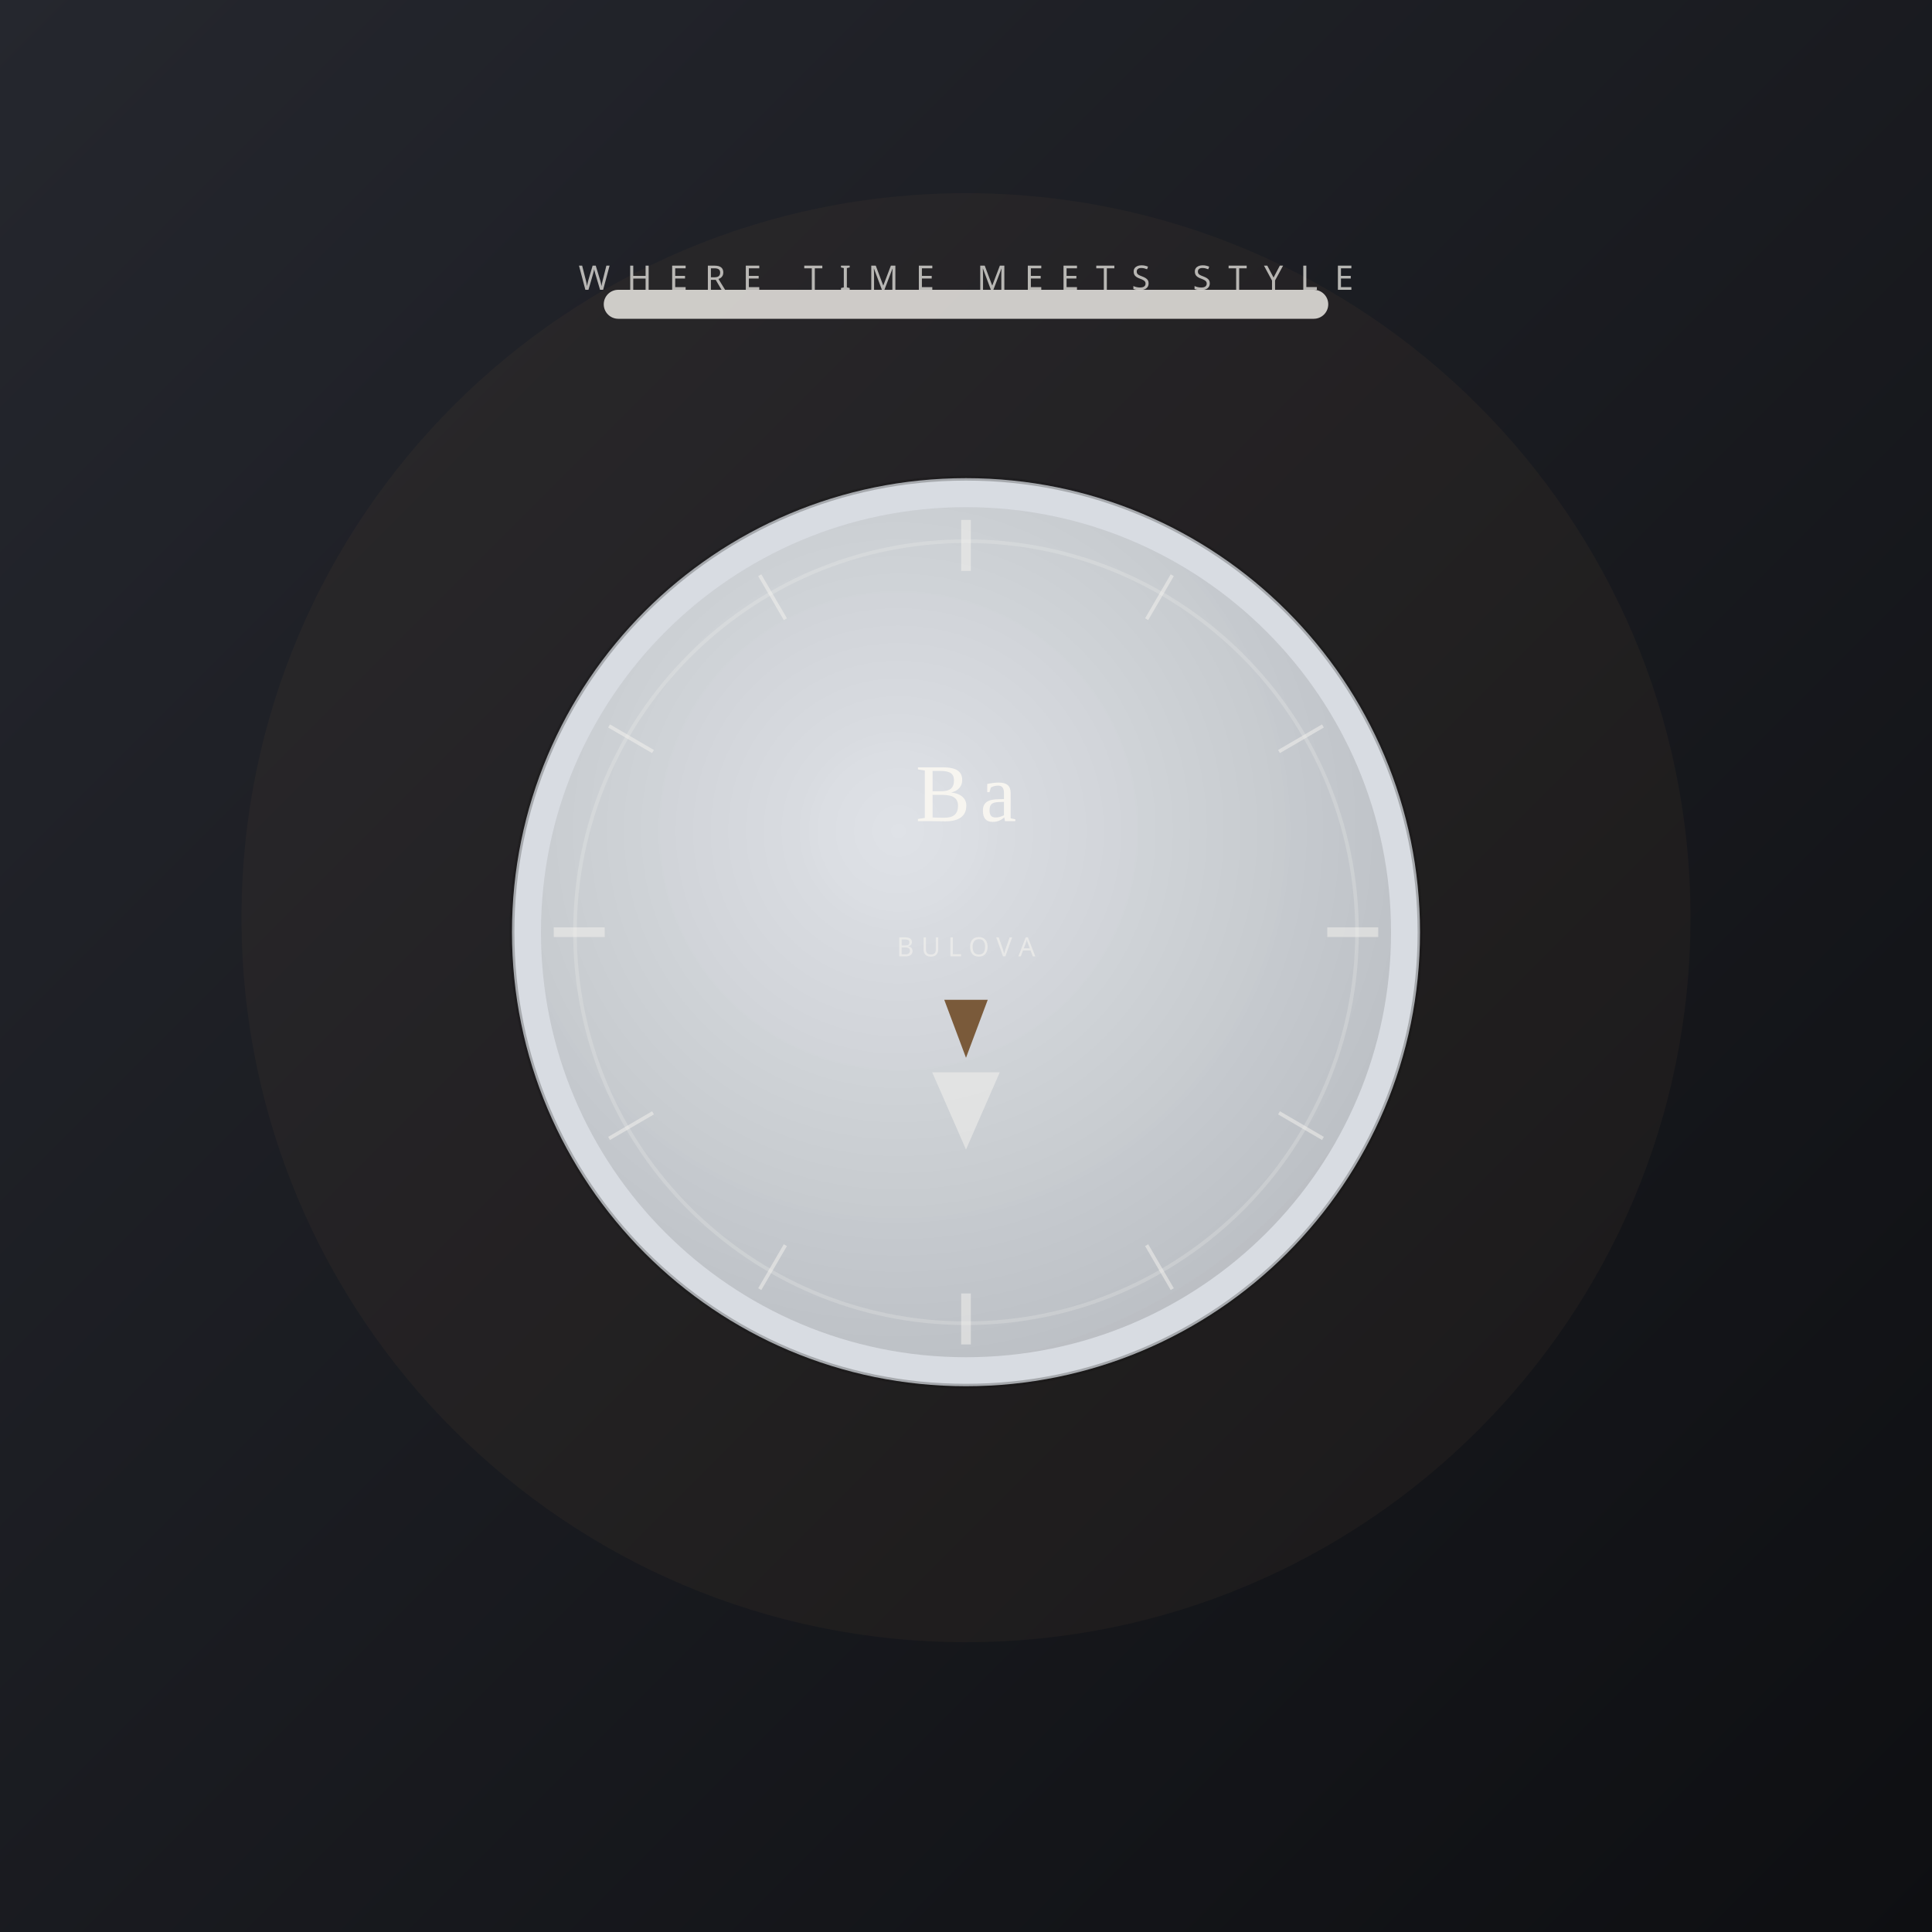
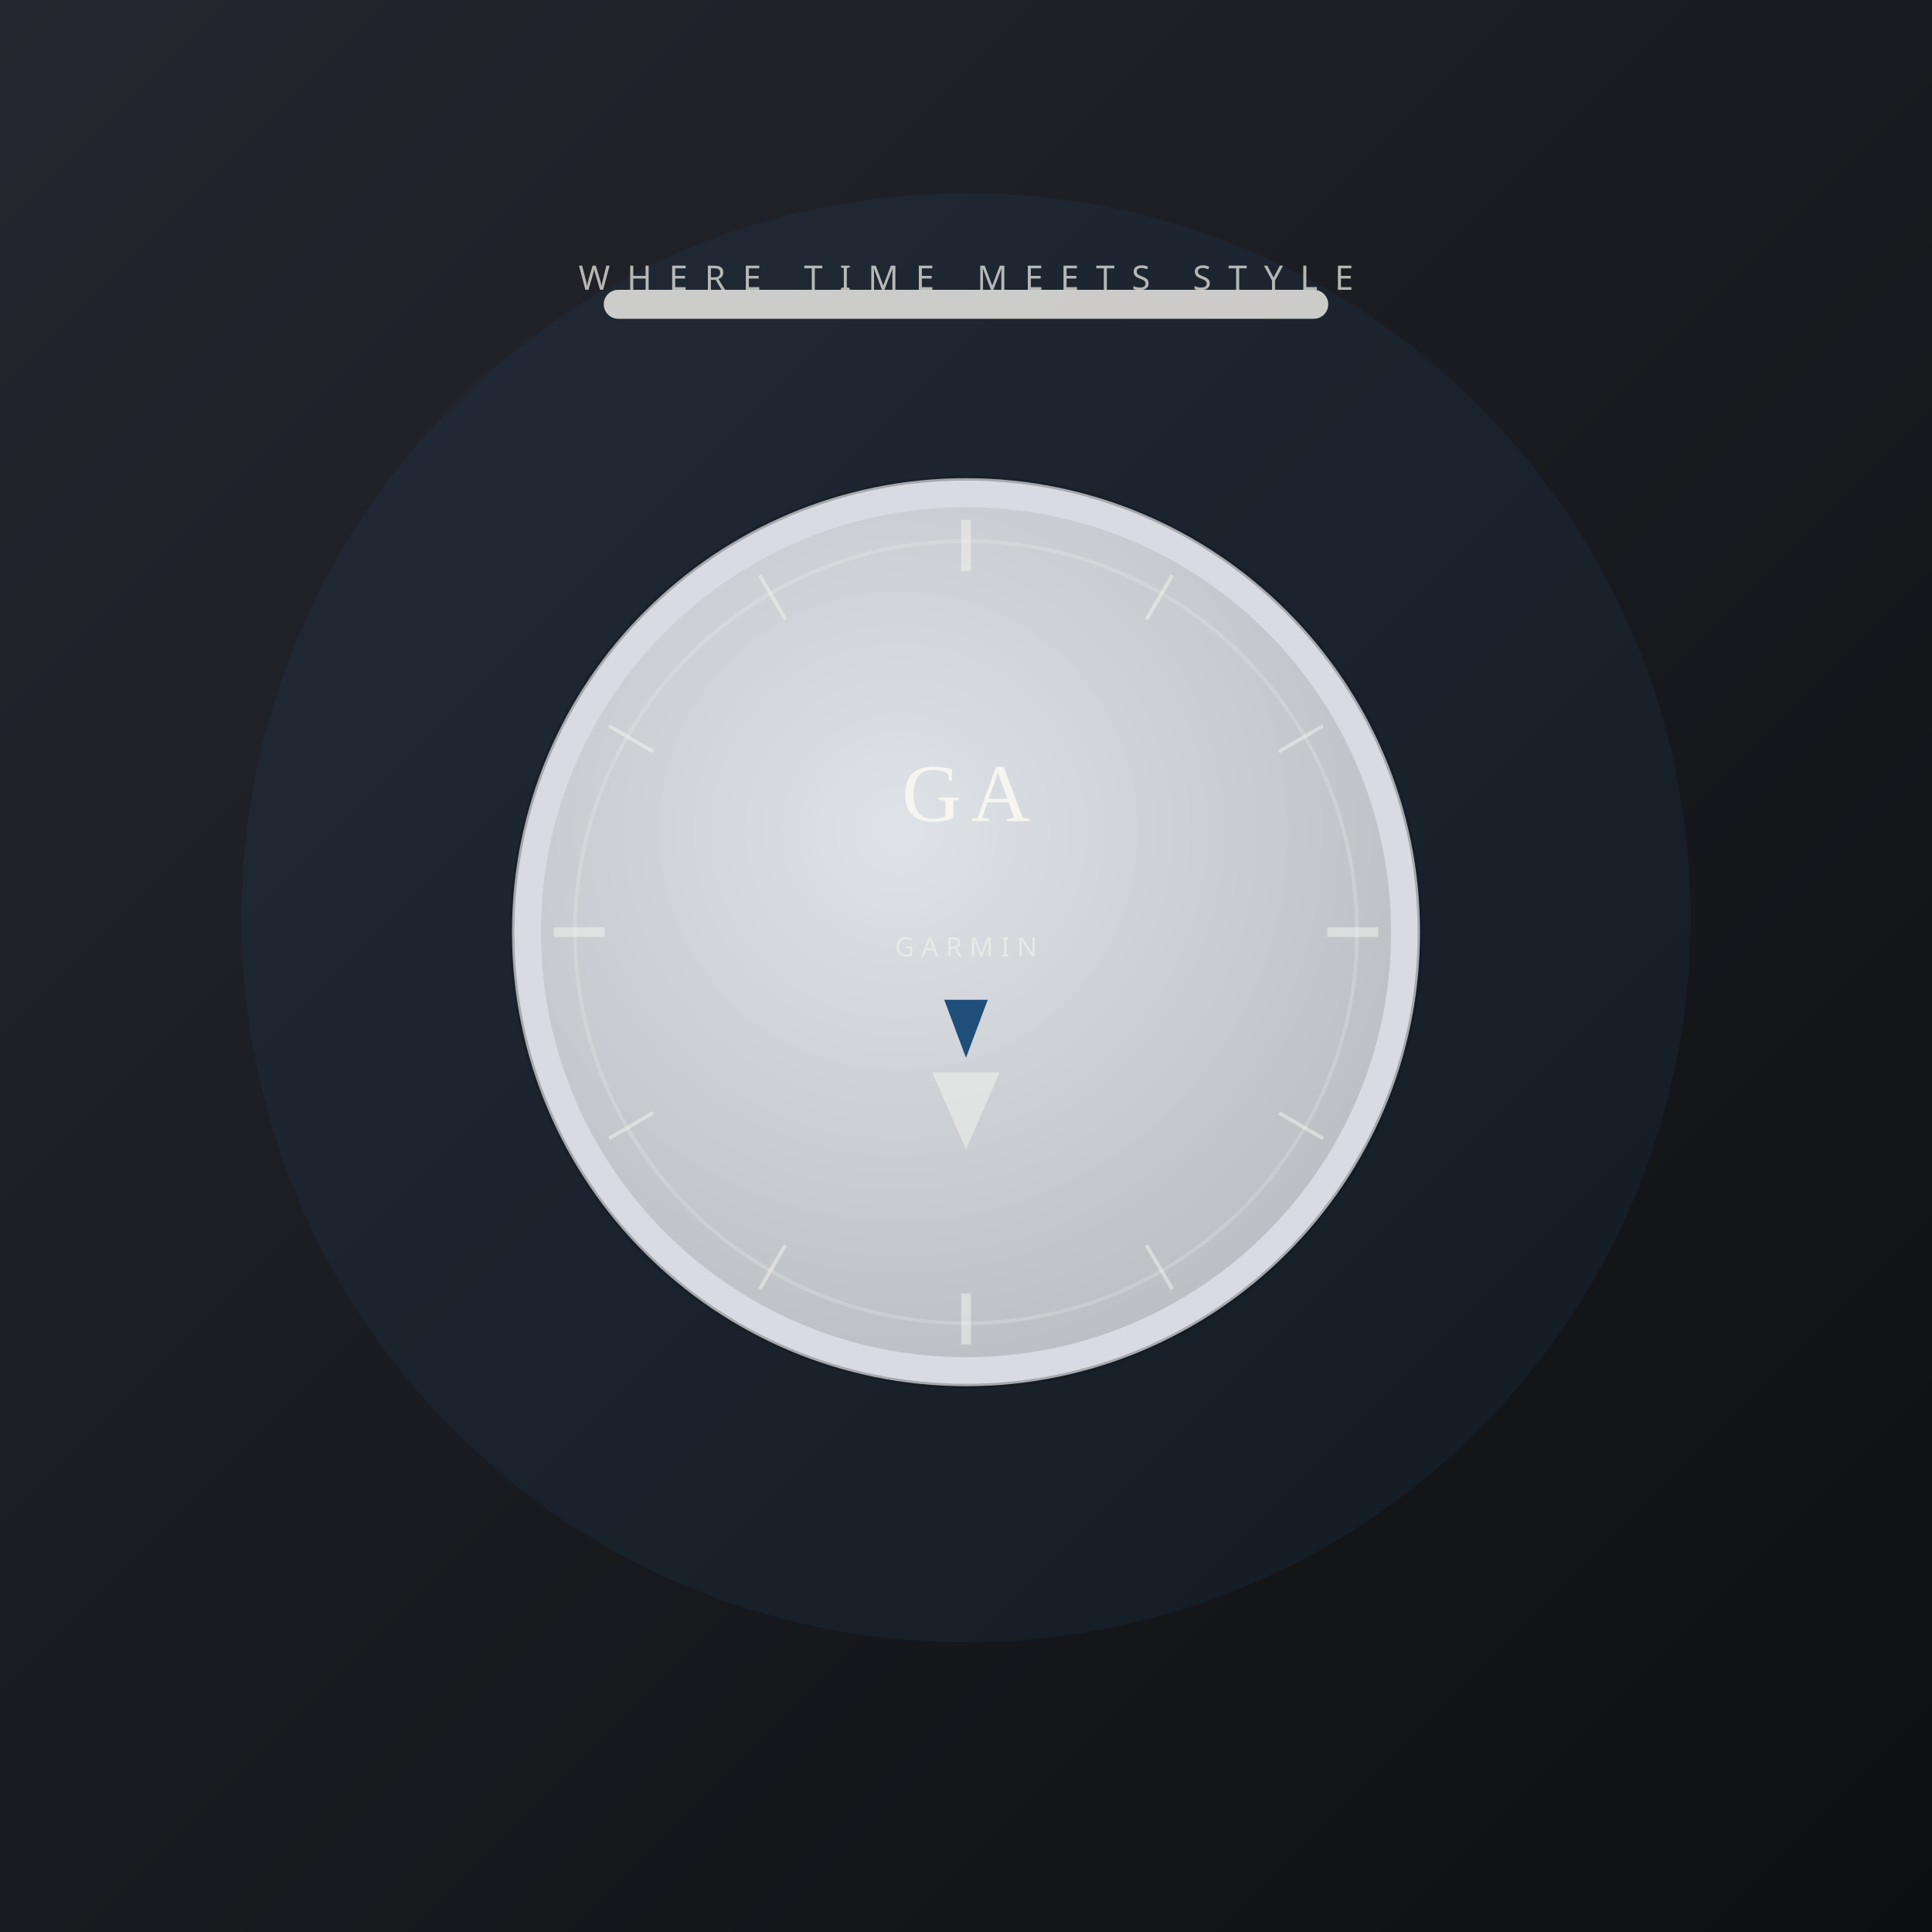
- <svg xmlns="http://www.w3.org/2000/svg" width="800" height="800" viewBox="0 0 800 800" role="img" aria-label="Bulova">
+ <svg xmlns="http://www.w3.org/2000/svg" width="800" height="800" viewBox="0 0 800 800" role="img" aria-label="Garmin">
  <defs>
    <radialGradient id="dialgrad" cx="0.42" cy="0.38" r="0.9">
      <stop offset="0" stop-color="#ffffff" stop-opacity="0.18" />
      <stop offset="1" stop-color="#000000" stop-opacity="0.2" />
    </radialGradient>
    <linearGradient id="brandbg" x1="0" y1="0" x2="1" y2="1">
      <stop offset="0" stop-color="#25272E" />
      <stop offset="1" stop-color="#0E0F12" />
    </linearGradient>
    <linearGradient id="bgmetal" x1="0" y1="0" x2="1" y2="0">
      <stop offset="0" stop-color="#C9CED6" />
      <stop offset="0.5" stop-color="#888F9B" />
      <stop offset="1" stop-color="#D8DCE2" />
    </linearGradient>
  </defs>
  <rect width="800" height="800" fill="url(#brandbg)" />
-   <circle cx="400" cy="380" r="300" fill="rgba(122,90,58,0.09)" />
+   <circle cx="400" cy="380" r="300" fill="#1F4E79" opacity="0.14" />
  <circle cx="400" cy="380" r="r" fill="none" stroke="none" />
  <text x="400" y="120" text-anchor="middle" font-family="Verdana, sans-serif" font-size="14" letter-spacing="7" fill="rgba(247,245,240,0.7)">WHERE TIME MEETS STYLE</text>
  <g>
    <rect x="250" y="120" width="300" height="12" rx="6" fill="rgba(247,245,240,0.8)" />
    <circle cx="400" cy="386" r="188" fill="#D8DCE2" stroke="rgba(17,17,17,0.25)" stroke-width="2" />
    <circle cx="400" cy="386" r="176" fill="url(#dialgrad)" />
    <circle cx="400" cy="386" r="161.92" fill="none" stroke="rgba(247,245,240,0.22)" stroke-width="1.5" />
    <line x1="400.0" y1="236.4" x2="400.0" y2="215.3" stroke="rgba(247,245,240,0.5)" stroke-width="4" />
    <line x1="474.8" y1="256.4" x2="485.4" y2="238.2" stroke="rgba(247,245,240,0.5)" stroke-width="1.5" />
    <line x1="529.6" y1="311.2" x2="547.8" y2="300.6" stroke="rgba(247,245,240,0.5)" stroke-width="1.5" />
    <line x1="549.6" y1="386.0" x2="570.7" y2="386.0" stroke="rgba(247,245,240,0.5)" stroke-width="4" />
    <line x1="529.6" y1="460.8" x2="547.8" y2="471.4" stroke="rgba(247,245,240,0.5)" stroke-width="1.5" />
    <line x1="474.8" y1="515.6" x2="485.4" y2="533.8" stroke="rgba(247,245,240,0.5)" stroke-width="1.5" />
    <line x1="400.0" y1="535.6" x2="400.0" y2="556.7" stroke="rgba(247,245,240,0.5)" stroke-width="4" />
    <line x1="325.2" y1="515.6" x2="314.6" y2="533.8" stroke="rgba(247,245,240,0.5)" stroke-width="1.5" />
    <line x1="270.4" y1="460.8" x2="252.2" y2="471.4" stroke="rgba(247,245,240,0.5)" stroke-width="1.5" />
    <line x1="250.4" y1="386.0" x2="229.3" y2="386.0" stroke="rgba(247,245,240,0.5)" stroke-width="4" />
    <line x1="270.4" y1="311.2" x2="252.2" y2="300.6" stroke="rgba(247,245,240,0.5)" stroke-width="1.5" />
    <line x1="325.2" y1="256.4" x2="314.6" y2="238.2" stroke="rgba(247,245,240,0.5)" stroke-width="1.5" />
-     <text x="400" y="340" text-anchor="middle" font-family="Georgia, 'Times New Roman', serif" font-size="34" letter-spacing="4" fill="#F7F5F0">Ba</text>
-     <text x="400" y="396" text-anchor="middle" font-family="Verdana, sans-serif" font-size="11" letter-spacing="3" fill="rgba(247,245,240,0.55)">BULOVA</text>
-     <polygon points="391,414 400,438 409,414" fill="#7A5A3A" />
+     <text x="400" y="340" text-anchor="middle" font-family="Georgia, 'Times New Roman', serif" font-size="34" letter-spacing="4" fill="#F7F5F0">GA</text>
+     <text x="400" y="396" text-anchor="middle" font-family="Verdana, sans-serif" font-size="11" letter-spacing="3" fill="rgba(247,245,240,0.55)">GARMIN</text>
+     <polygon points="391,414 400,438 409,414" fill="#1F4E79" />
    <polygon points="386,444 400,476 414,444" fill="rgba(247,245,240,0.5)" />
  </g>
</svg>
